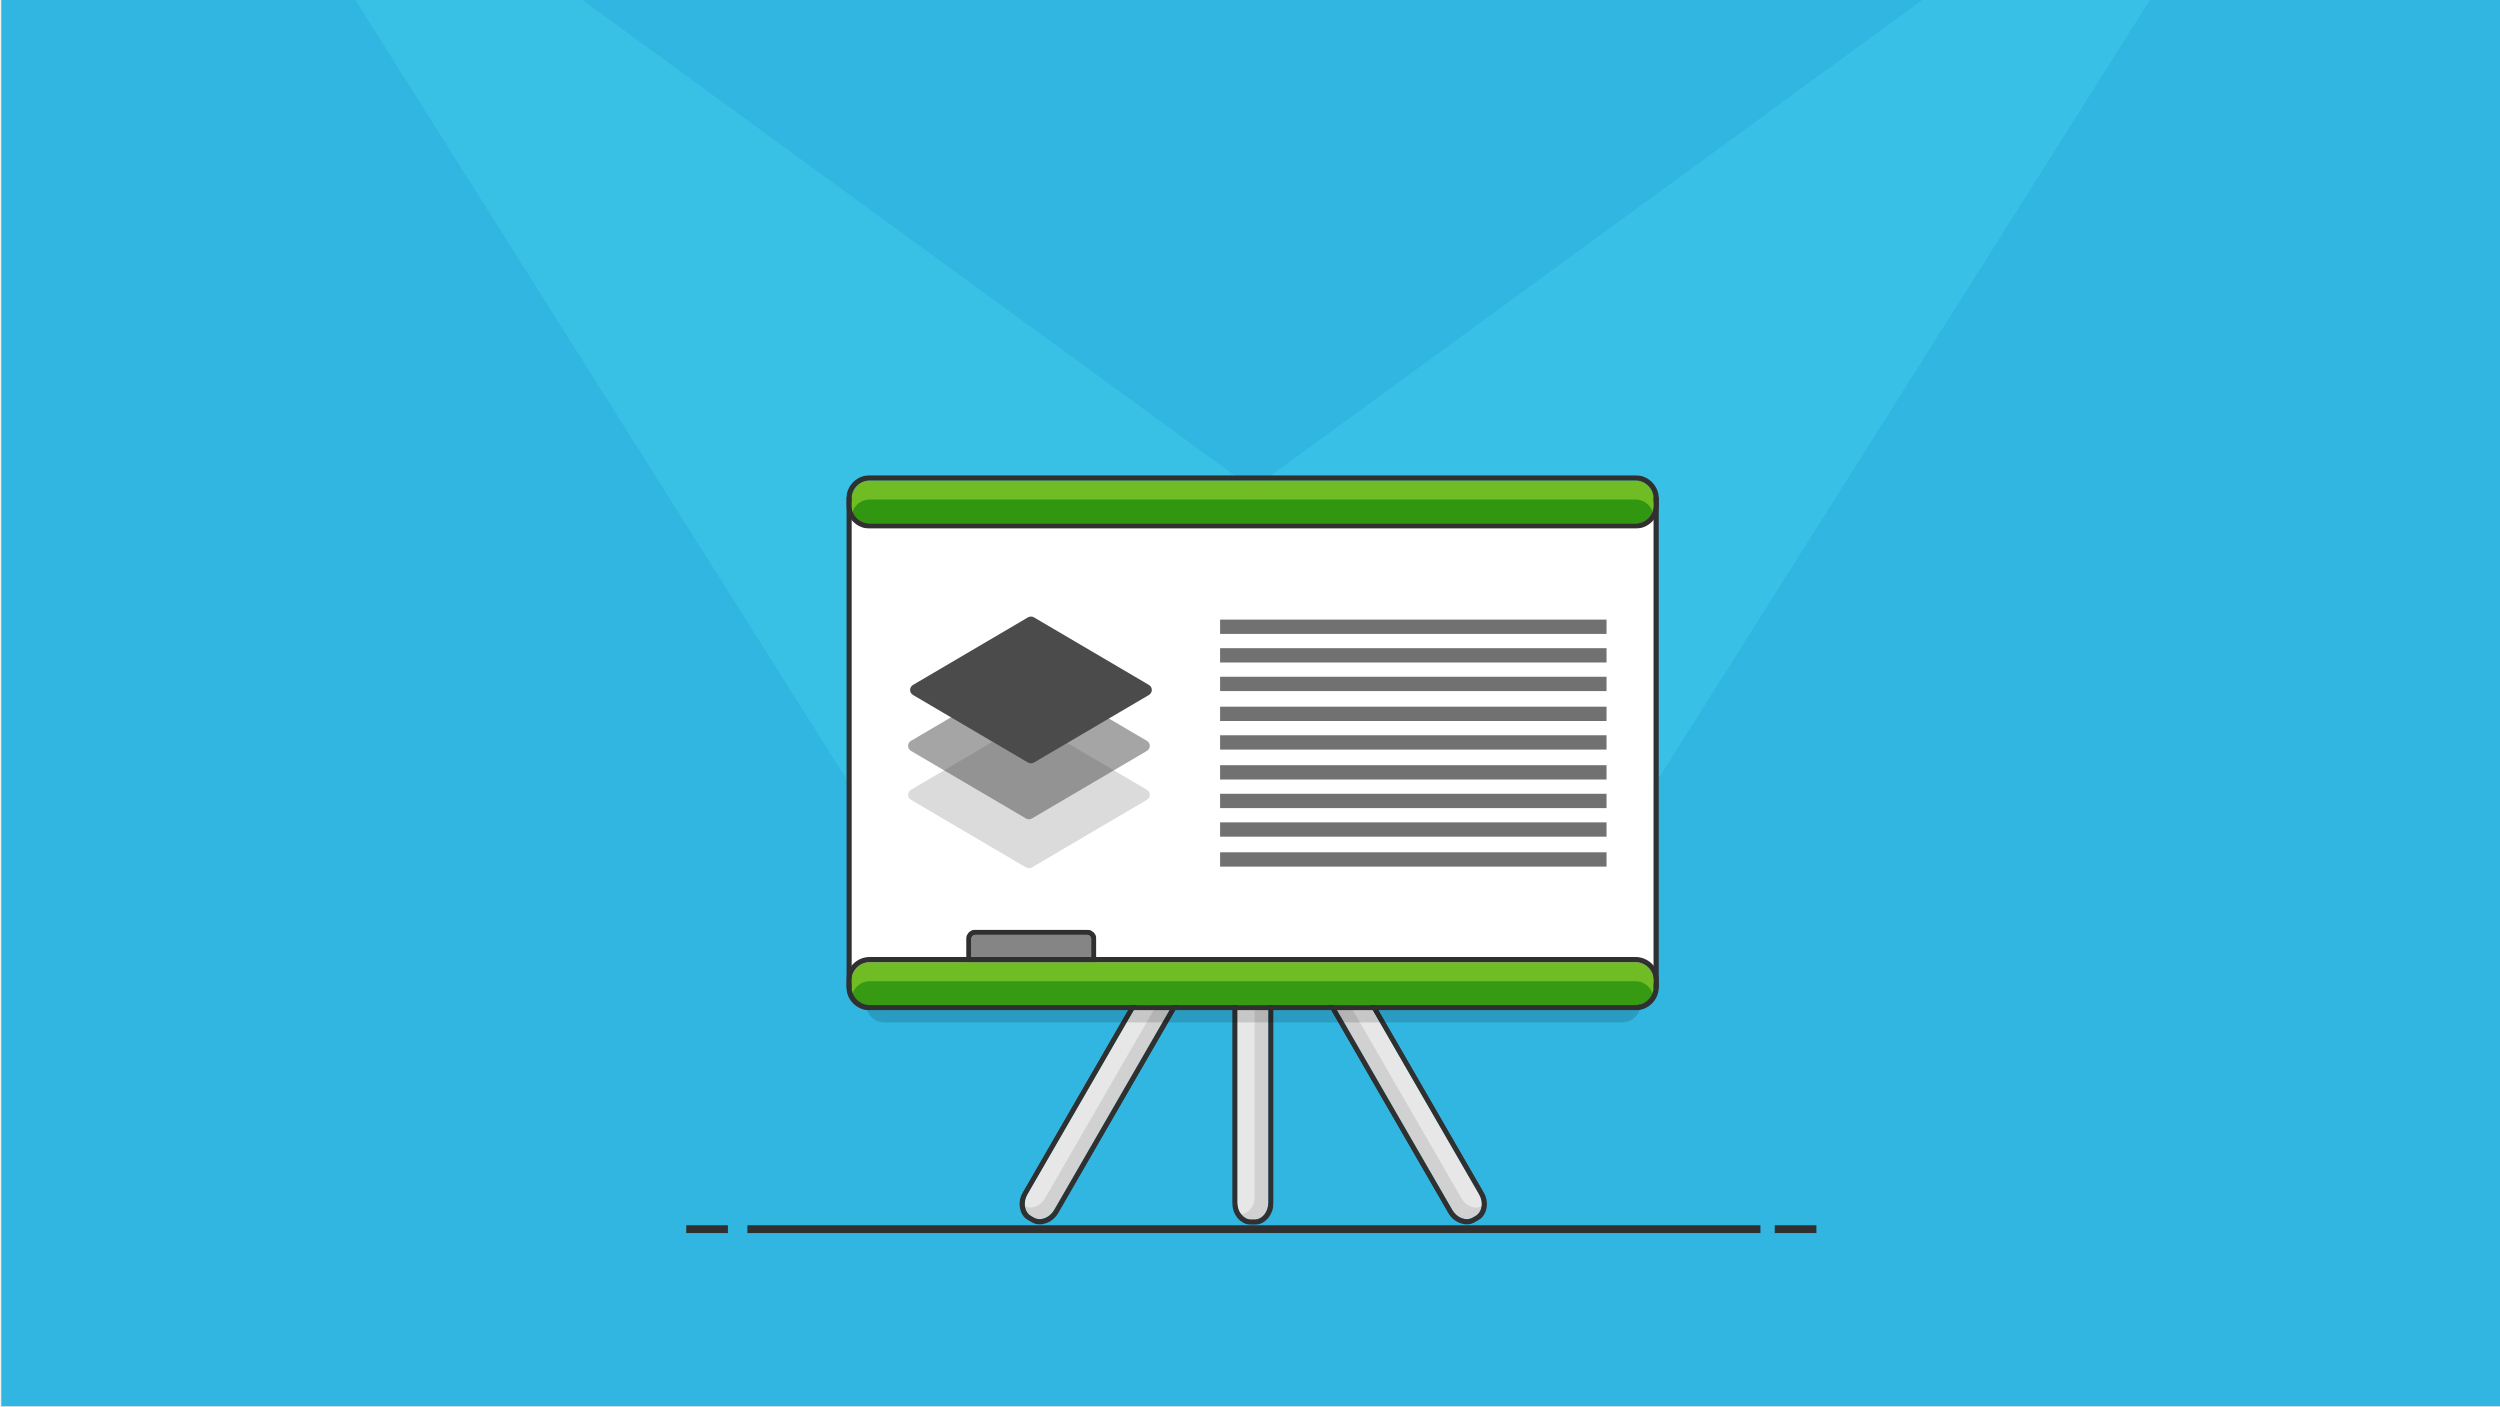
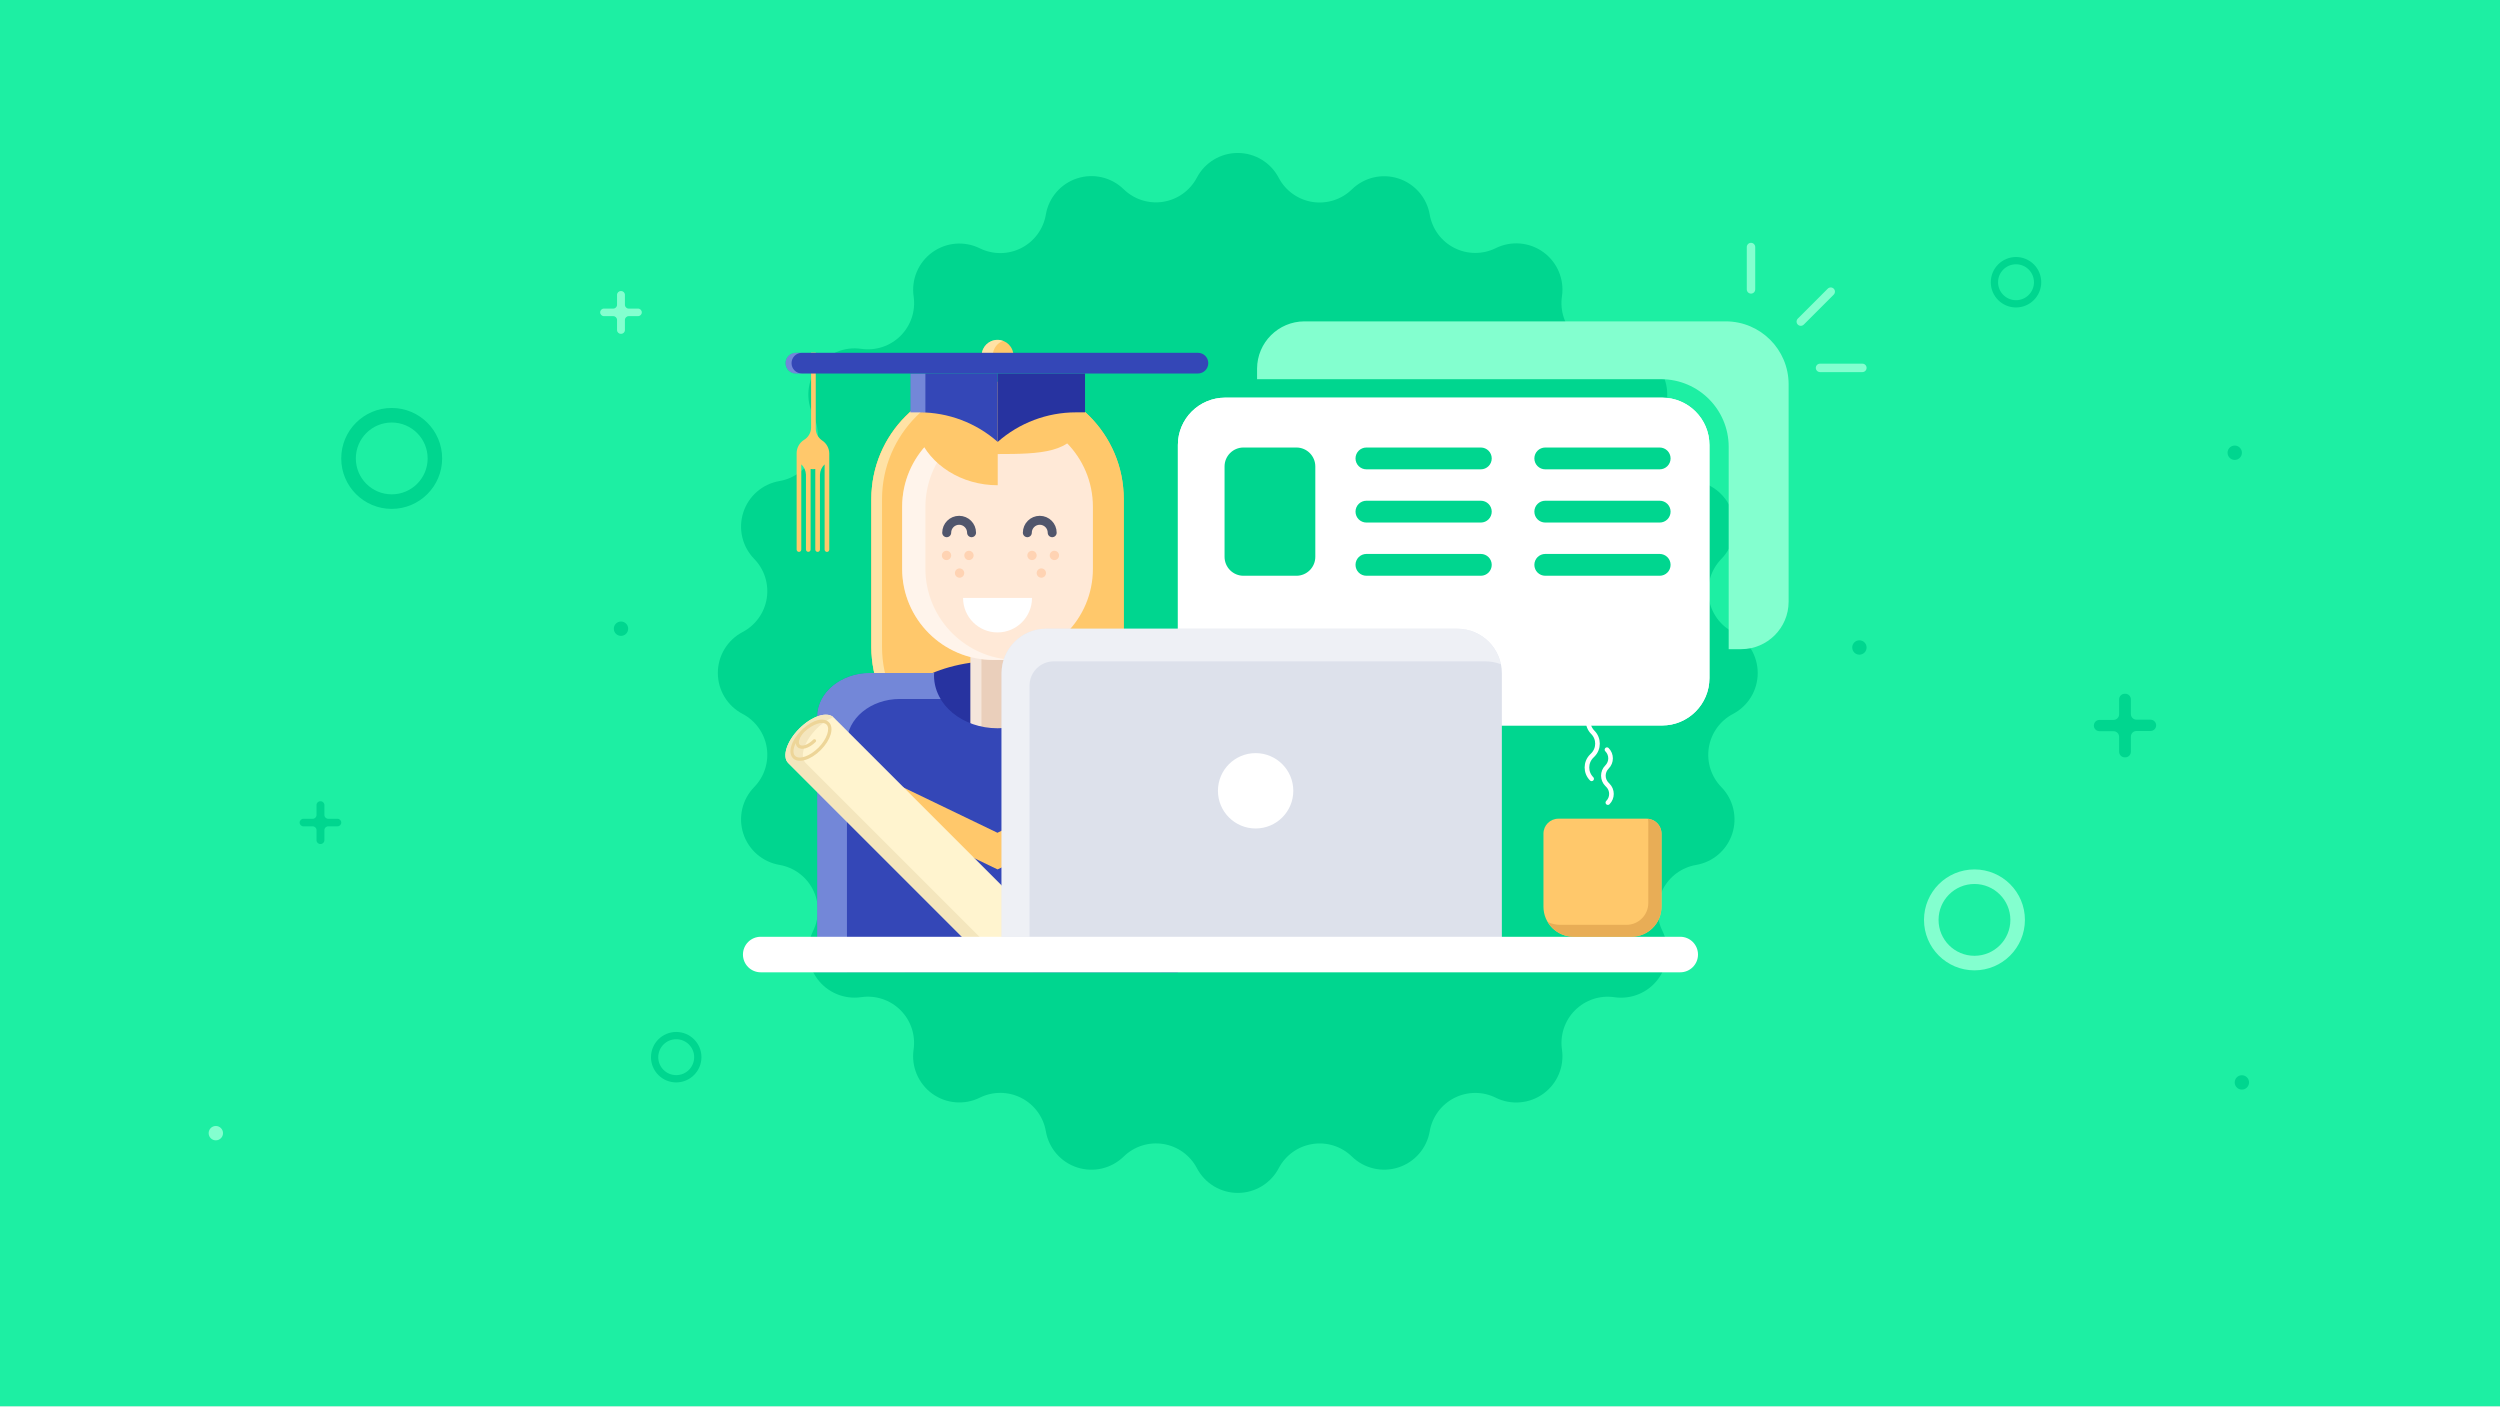
- <svg xmlns="http://www.w3.org/2000/svg" xmlns:xlink="http://www.w3.org/1999/xlink" width="1920px" height="1080px" viewBox="2091 48 1920 1080" version="1.1">
+ <svg xmlns="http://www.w3.org/2000/svg" viewBox="0 0 536.07 301.54">
  <defs>
-     <path d="M24.853,0.868 C25.95,0.163 32.771,0.196 43,0.045 C51.057,-0.075 60.159,-0.003 61.084,0.868 C63.03,2.698 86,64.447 86,69.078 C86,70.696 63.88,72 42.039,72 C20.197,72 5.68434189e-14,70.898 5.68434189e-14,69.078 C5.70089276e-14,66.81 22.349,2.477 24.853,0.868 Z" id="path-1" />
-     <mask id="mask-3" maskContentUnits="userSpaceOnUse" maskUnits="objectBoundingBox" x="-6" y="-6" width="98" height="84">
-       <rect x="-6" y="-6" width="98" height="84" fill="white" />
-       <use xlink:href="#path-1" fill="black" />
-     </mask>
-     <path d="M5.68434189e-14,8.005 C5.68434189e-14,3.584 3.578,5.68434189e-14 8,5.68434189e-14 L29.668,5.68434189e-14 C34.087,5.68434189e-14 37.668,3.573 37.668,8.005 L37.668,52.896 L5.68434189e-14,52.896 L5.68434189e-14,8.005 Z" id="path-4" />
-     <mask id="mask-6" maskContentUnits="userSpaceOnUse" maskUnits="objectBoundingBox" x="-6" y="-6" width="49.668" height="64.896">
-       <rect x="-6" y="-6" width="49.668" height="64.896" fill="white" />
-       <use xlink:href="#path-4" fill="black" />
-     </mask>
-     <path d="M24.853,0.868 C25.95,0.163 32.771,0.196 43,0.045 C51.057,-0.075 60.159,-0.003 61.084,0.868 C63.03,2.698 86,64.447 86,69.078 C86,70.696 63.88,72 42.039,72 C20.197,72 0,70.898 0,69.078 C1.65508748e-16,66.81 22.349,2.477 24.853,0.868 Z" id="path-7" />
-     <mask id="mask-9" maskContentUnits="userSpaceOnUse" maskUnits="objectBoundingBox" x="-6" y="-6" width="98" height="84">
-       <rect x="-6" y="-6" width="98" height="84" fill="white" />
-       <use xlink:href="#path-7" fill="black" />
-     </mask>
-     <path d="M0,8.005 C0,3.584 3.578,0 8,0 L29.668,0 C34.087,0 37.668,3.573 37.668,8.005 L37.668,52.896 L0,52.896 L0,8.005 Z" id="path-10" />
-     <mask id="mask-12" maskContentUnits="userSpaceOnUse" maskUnits="objectBoundingBox" x="-6" y="-6" width="49.668" height="64.896">
-       <rect x="-6" y="-6" width="49.668" height="64.896" fill="white" />
-       <use xlink:href="#path-10" fill="black" />
-     </mask>
-     <path d="M13.129,-4.20704235e-14 C18.999,-4.07514064e-14 23.757,5.824 23.757,12.999 L23.757,225.621 C23.757,232.8 18.999,238.62 13.129,238.62 L10.628,238.62 C4.758,238.62 2.13162821e-13,232.795 2.13162821e-13,225.621 L2.13162821e-13,12.999 C2.13162821e-13,5.82 4.758,-4.39517156e-14 10.628,-4.26325641e-14 L13.129,-4.20704235e-14 Z" id="path-13" />
-     <mask id="mask-15" maskContentUnits="userSpaceOnUse" maskUnits="objectBoundingBox" x="-4" y="-4" width="31.757" height="246.62">
-       <rect x="-4" y="-4" width="31.757" height="246.62" fill="white" />
-       <use xlink:href="#path-13" fill="black" />
-     </mask>
-     <path d="M13.129,5.6214066e-16 C18.999,1.88115778e-15 23.757,5.824 23.757,12.999 L23.757,225.621 C23.757,232.8 18.999,238.62 13.129,238.62 L10.628,238.62 C4.758,238.62 0,232.795 0,225.621 L0,12.999 C0,5.82 4.758,-1.31915141e-15 10.628,0 L13.129,5.6214066e-16 Z" id="path-16" />
-     <mask id="mask-18" maskContentUnits="userSpaceOnUse" maskUnits="objectBoundingBox" x="-4" y="-4" width="31.757" height="246.62">
-       <rect x="-4" y="-4" width="31.757" height="246.62" fill="white" />
-       <use xlink:href="#path-16" fill="black" />
-     </mask>
-     <path d="M13.129,2.89838501e-14 C18.999,3.03028672e-14 23.757,5.824 23.757,12.999 L23.757,225.621 C23.757,232.8 18.999,238.62 13.129,238.62 L10.628,238.62 C4.758,238.62 -8.52651283e-14,232.795 -8.52651283e-14,225.621 L-8.52651283e-14,12.999 C-8.52651283e-14,5.82 4.758,2.7102558e-14 10.628,2.84217094e-14 L13.129,2.89838501e-14 Z" id="path-19" />
-     <mask id="mask-21" maskContentUnits="userSpaceOnUse" maskUnits="objectBoundingBox" x="-4" y="-4" width="31.757" height="246.62">
-       <rect x="-4" y="-4" width="31.757" height="246.62" fill="white" />
-       <use xlink:href="#path-19" fill="black" />
-     </mask>
-     <rect id="path-22" x="0" y="0.722" width="616" height="369.668" />
-     <mask id="mask-24" maskContentUnits="userSpaceOnUse" maskUnits="objectBoundingBox" x="-4" y="-4" width="624" height="377.668">
-       <rect x="-4" y="-3.278" width="624" height="377.668" fill="white" />
-       <use xlink:href="#path-22" fill="black" />
-     </mask>
-     <rect id="path-25" x="0" y="0" width="616" height="32.979" rx="14" />
-     <mask id="mask-27" maskContentUnits="userSpaceOnUse" maskUnits="objectBoundingBox" x="-4" y="-4" width="624" height="40.979">
-       <rect x="-4" y="-4" width="624" height="40.979" fill="white" />
-       <use xlink:href="#path-25" fill="black" />
-     </mask>
-     <rect id="path-28" x="0" y="0" width="616" height="32.979" rx="14" />
-     <mask id="mask-30" maskContentUnits="userSpaceOnUse" maskUnits="objectBoundingBox" x="-4" y="-4" width="624" height="40.979">
-       <rect x="-4" y="-4" width="624" height="40.979" fill="white" />
-       <use xlink:href="#path-28" fill="black" />
-     </mask>
-     <path d="M92,352 C92,350.343 93.336,349 95.009,349 L180.991,349 C182.653,349 184,350.334 184,352 L184,366 L92,366 L92,352 Z" id="path-31" />
-     <mask id="mask-33" maskContentUnits="userSpaceOnUse" maskUnits="objectBoundingBox" x="-4" y="-4" width="100" height="25">
-       <rect x="88" y="345" width="100" height="25" fill="white" />
-       <use xlink:href="#path-31" fill="black" />
-     </mask>
+     <style>.a{isolation:isolate;}.b{fill:#1defa3;}.c{fill:#00d68f;}.d{fill:#83ffcf;}.e{fill:#ffc86b;}.f,.l{fill:#fff;}.f{mix-blend-mode:soft-light;}.g{fill:#2733a0;}.h{fill:#eacfbb;}.i{fill:#ffe9d7;}.j,.r,.s{fill:none;}.j{stroke:#51566c;stroke-width:1.92px;}.j,.s{stroke-linecap:round;stroke-linejoin:round;}.k{fill:#ffd3b3;}.m{fill:#3447b7;}.n{fill:#fff4cf;}.o{fill:#f4e6bd;}.p{fill:#edd598;}.q{fill:#dde1eb;}.r,.s{stroke:#fff;}.r{stroke-miterlimit:10;stroke-width:0.84px;}.s{stroke-width:0.99px;}.t{fill:#e8ad56;}</style>
  </defs>
-   <g id="HD-Screen" stroke="none" stroke-width="1" fill="none" fill-rule="evenodd" transform="translate(2091, 48)">
-     <rect id="Background" fill="#31B5E1" x="1" y="0" width="1920" height="1080" />
-     <g id="Left-Light" transform="translate(594.287, 234.287) scale(-1, 1) rotate(-315) translate(-594.287, -234.287) translate(374.787, -501.213)">
-       <path d="M263.497,180.266 C267.586,188.462 287.828,243.145 287.828,247.493 C287.828,249.11 265.709,250.414 243.867,250.414 C222.025,250.414 201.828,249.313 201.828,247.493 C201.828,245.39 221.025,189.98 225.828,180.596 L225.828,138.419 C225.828,133.998 229.406,130.414 233.828,130.414 L255.497,130.414 C259.915,130.414 263.497,133.988 263.497,138.419 L263.497,180.266 Z" id="Combined-Shape" fill-opacity="0.052" fill="#000000" style="mix-blend-mode: darken;" />
-       <polygon id="Lighting" fill-opacity="0.149" fill="#FFFFFF" style="mix-blend-mode: overlay;" points="438.475 1036.678 0.305 1470.103 193.355 239 257.645 239" />
-       <ellipse id="Bulb-Light" fill-opacity="0.136" fill="#FFFFFF" style="mix-blend-mode: overlay;" cx="226" cy="252" rx="27" ry="36" />
-       <path d="M226,142.079 L226,0.826" id="Wire" stroke="#000000" stroke-width="6" stroke-linecap="square" />
-       <g id="Bottom-Part" transform="translate(226, 224) scale(-1, 1) translate(-226, -224) translate(183, 188)">
-         <mask id="mask-2" fill="white">
-           <use xlink:href="#path-1" />
-         </mask>
-         <g id="Mask">
-           <use fill="#363636" fill-rule="evenodd" xlink:href="#path-1" />
-           <use stroke="#000000" mask="url(#mask-3)" stroke-width="12" stroke-linejoin="round" xlink:href="#path-1" />
-         </g>
-         <ellipse id="Oval" fill-opacity="0.191" fill="#FFFFFF" style="mix-blend-mode: overlay;" mask="url(#mask-2)" cx="86.5" cy="71.5" rx="72.5" ry="75.5" />
-         <ellipse id="Oval-Copy" fill-opacity="0.421" fill="#FFFFFF" style="mix-blend-mode: overlay;" mask="url(#mask-2)" cx="99.5" cy="111.5" rx="72.5" ry="75.5" />
-       </g>
-       <g id="Top-Part" transform="translate(207, 136)">
-         <mask id="mask-5" fill="white">
-           <use xlink:href="#path-4" />
-         </mask>
-         <g id="Rectangle-4">
-           <use fill="#DEC059" fill-rule="evenodd" xlink:href="#path-4" />
-           <use stroke="#000000" mask="url(#mask-6)" stroke-width="12" xlink:href="#path-4" />
-         </g>
-         <ellipse id="Oval-2" fill-opacity="0.496" fill="#FFFFFF" style="mix-blend-mode: overlay;" mask="url(#mask-5)" cx="-14.5" cy="52.5" rx="42.5" ry="60.5" />
-       </g>
-     </g>
-     <g id="Right-Light" transform="translate(1328.994, 233.9941) rotate(-315) translate(-1328.994, -233.9941) translate(1109.994, -503.0059)">
-       <path d="M263.668,181.852 C267.758,190.048 288,244.731 288,249.078 C288,250.696 265.88,252 244.039,252 C222.197,252 202,250.898 202,249.078 C202,246.976 221.196,191.566 226,182.182 L226,140.005 C226,135.584 229.578,132 234,132 L255.668,132 C260.087,132 263.668,135.573 263.668,140.005 L263.668,181.852 Z" id="Combined-Shape-Copy" fill-opacity="0.052" fill="#000000" style="mix-blend-mode: darken;" />
-       <polygon id="Lighting" fill-opacity="0.153" fill="#FFFFFF" style="mix-blend-mode: overlay;" points="437.81 1035.94 0.745 1473.005 193.355 239 257.645 239" />
-       <ellipse id="Bulb-Light" fill-opacity="0.14" fill="#FFFFFF" style="mix-blend-mode: overlay;" cx="226" cy="252" rx="27" ry="36" />
-       <path d="M226,142.079 L226,0.826" id="Wire" stroke="#000000" stroke-width="6" stroke-linecap="square" />
-       <g id="Bottom-Part" transform="translate(226, 224) scale(-1, 1) translate(-226, -224) translate(183, 188)">
-         <mask id="mask-8" fill="white">
-           <use xlink:href="#path-7" />
-         </mask>
-         <g id="Mask">
-           <use fill="#363636" fill-rule="evenodd" xlink:href="#path-7" />
-           <use stroke="#000000" mask="url(#mask-9)" stroke-width="12" stroke-linejoin="round" xlink:href="#path-7" />
-         </g>
-         <ellipse id="Oval" fill-opacity="0.191" fill="#FFFFFF" style="mix-blend-mode: overlay;" mask="url(#mask-8)" cx="86.5" cy="71.5" rx="72.5" ry="75.5" />
-         <ellipse id="Oval-Copy" fill-opacity="0.421" fill="#FFFFFF" style="mix-blend-mode: overlay;" mask="url(#mask-8)" cx="99.5" cy="111.5" rx="72.5" ry="75.5" />
-       </g>
-       <g id="Top-Part" transform="translate(207, 136)">
-         <mask id="mask-11" fill="white">
-           <use xlink:href="#path-10" />
-         </mask>
-         <g id="Rectangle-4">
-           <use fill="#DEC059" fill-rule="evenodd" xlink:href="#path-10" />
-           <use stroke="#000000" mask="url(#mask-12)" stroke-width="12" xlink:href="#path-10" />
-         </g>
-         <ellipse id="Oval-2" fill-opacity="0.496" fill="#FFFFFF" style="mix-blend-mode: overlay;" mask="url(#mask-11)" cx="-14.5" cy="52.5" rx="42.5" ry="60.5" />
-       </g>
-     </g>
-     <g id="Education-Board" transform="translate(654, 369)">
-       <g id="Legs" transform="translate(128, 329)">
-         <g id="Left-Leg" transform="translate(70.5529, 133.3887) rotate(-330) translate(-70.5529, -133.3887) translate(58.5529, 13.88866)">
-           <mask id="mask-14" fill="white">
-             <use xlink:href="#path-13" />
-           </mask>
-           <g id="Rectangle-3">
-             <use fill="#D1D1D1" fill-rule="evenodd" xlink:href="#path-13" />
-             <use stroke="#303030" mask="url(#mask-15)" stroke-width="8" xlink:href="#path-13" />
-           </g>
-           <path d="M2.546,-4.172 C8.416,-4.172 13.174,1.653 13.174,8.827 L13.174,221.449 C13.174,228.628 8.416,234.448 2.546,234.448 L0.045,234.448 C-5.825,234.448 -10.583,228.624 -10.583,221.449 L-10.583,8.827 C-10.583,1.648 -5.826,-4.172 0.045,-4.172 L2.546,-4.172 Z" id="Rectangle-3-Copy" fill-opacity="0.486" fill="#FFFFFF" style="mix-blend-mode: overlay;" mask="url(#mask-14)" />
-         </g>
-         <g id="Center-Leg" transform="translate(168.3294, 0)">
-           <mask id="mask-17" fill="white">
-             <use xlink:href="#path-16" />
-           </mask>
-           <g id="Rectangle-3">
-             <use fill="#D1D1D1" fill-rule="evenodd" xlink:href="#path-16" />
-             <use stroke="#303030" mask="url(#mask-18)" stroke-width="8" xlink:href="#path-16" />
-           </g>
-           <path d="M2.546,-4.172 C8.416,-4.172 13.174,1.653 13.174,8.827 L13.174,221.449 C13.174,228.628 8.416,234.448 2.546,234.448 L0.045,234.448 C-5.825,234.448 -10.583,228.624 -10.583,221.449 L-10.583,8.827 C-10.583,1.648 -5.826,-4.172 0.045,-4.172 L2.546,-4.172 Z" id="Rectangle-3-Copy" fill-opacity="0.486" fill="#FFFFFF" style="mix-blend-mode: overlay;" mask="url(#mask-17)" />
-         </g>
-         <g id="Right-Leg" transform="translate(290.4471, 133.3887) scale(-1, 1) rotate(-330) translate(-290.4471, -133.3887) translate(278.4471, 13.88866)">
-           <mask id="mask-20" fill="white">
-             <use xlink:href="#path-19" />
-           </mask>
-           <g id="Rectangle-3">
-             <use fill="#D1D1D1" fill-rule="evenodd" xlink:href="#path-19" />
-             <use stroke="#303030" mask="url(#mask-21)" stroke-width="8" xlink:href="#path-19" />
-           </g>
-           <path d="M2.546,-4.172 C8.416,-4.172 13.174,1.653 13.174,8.827 L13.174,221.449 C13.174,228.628 8.416,234.448 2.546,234.448 L0.045,234.448 C-5.825,234.448 -10.583,228.624 -10.583,221.449 L-10.583,8.827 C-10.583,1.648 -5.826,-4.172 0.045,-4.172 L2.546,-4.172 Z" id="Rectangle-3-Copy" fill-opacity="0.486" fill="#FFFFFF" style="mix-blend-mode: overlay;" mask="url(#mask-20)" />
-         </g>
-       </g>
-       <rect id="Bottom-Shadow" fill-opacity="0.139" fill="#000000" x="11" y="371" width="595" height="45.178" rx="14" />
-       <g id="Main-Board">
-         <g id="Screen" transform="translate(0, 16)">
-           <mask id="mask-23" fill="white">
-             <use xlink:href="#path-22" />
-           </mask>
-           <g id="Rectangle-2">
-             <use fill="#FFFFFF" fill-rule="evenodd" xlink:href="#path-22" />
-             <use stroke="#303030" mask="url(#mask-24)" stroke-width="8" xlink:href="#path-22" />
-           </g>
-         </g>
-         <g id="Top">
-           <mask id="mask-26" fill="white">
-             <use xlink:href="#path-25" />
-           </mask>
-           <g id="Mask">
-             <use fill="#6FBC24" fill-rule="evenodd" xlink:href="#path-25" />
-             <use stroke="#303030" mask="url(#mask-27)" stroke-width="8" xlink:href="#path-25" />
-           </g>
-           <rect id="Shadow" fill-opacity="0.547" fill="#000000" style="mix-blend-mode: overlay;" mask="url(#mask-26)" x="0" y="14.632" width="616" height="32.979" rx="14" />
-         </g>
-         <g id="Bottom" transform="translate(0, 369.9699)">
-           <mask id="mask-29" fill="white">
-             <use xlink:href="#path-28" />
-           </mask>
-           <g id="Mask">
-             <use fill="#6FBC24" fill-rule="evenodd" xlink:href="#path-28" />
-             <use stroke="#303030" mask="url(#mask-30)" stroke-width="8" xlink:href="#path-28" />
-           </g>
-           <rect id="Shadow" fill-opacity="0.514" fill="#000000" style="mix-blend-mode: overlay;" mask="url(#mask-29)" x="0" y="14.632" width="616" height="32.979" rx="14" />
-         </g>
-         <g id="Board-Contents" opacity="0.704" transform="translate(43.39519, 104.5113)" fill-rule="nonzero" fill="#000000">
-           <path d="M184.992,60.227 L96.684,112.115 C95.264,112.95 93.498,112.95 92.078,112.115 L3.77,60.227 C2.396,59.42 1.554,57.954 1.554,56.371 C1.554,54.787 2.396,53.321 3.77,52.514 L92.083,0.626 C93.503,-0.209 95.269,-0.209 96.689,0.626 L184.992,52.514 C186.366,53.321 187.208,54.787 187.208,56.371 C187.208,57.954 186.366,59.42 184.992,60.227 L184.992,60.227 Z" id="Shape" />
-           <path d="M183.438,103.176 L95.13,155.064 C93.71,155.899 91.944,155.899 90.524,155.064 L2.216,103.176 C0.842,102.369 0,100.903 0,99.319 C0,97.736 0.842,96.27 2.216,95.463 L90.529,43.575 C91.95,42.74 93.715,42.74 95.136,43.575 L183.438,95.463 C184.812,96.27 185.654,97.736 185.654,99.319 C185.654,100.903 184.812,102.369 183.438,103.176 Z" id="Shape" opacity="0.5" />
-           <path d="M183.438,140.756 L95.13,192.645 C93.71,193.479 91.944,193.479 90.524,192.645 L2.216,140.756 C0.842,139.949 0,138.483 0,136.9 C0,135.316 0.842,133.851 2.216,133.044 L90.529,81.155 C91.95,80.321 93.715,80.321 95.136,81.155 L183.438,133.044 C184.812,133.851 185.654,135.316 185.654,136.9 C185.654,138.483 184.812,139.949 183.438,140.756 Z" id="Shape" opacity="0.2" />
-         </g>
-         <g id="Writing" transform="translate(287.89, 106.6015)" stroke="#000000" stroke-width="11" stroke-linecap="square" opacity="0.556">
-           <path d="M0.637,5.748 L286.434,5.748" id="Line" />
-           <path d="M0.637,27.695 L286.434,27.695" id="Line" />
-           <path d="M0.637,49.643 L286.434,49.643" id="Line" />
-           <path d="M0.637,72.635 L286.434,72.635" id="Line-Copy-3" />
-           <path d="M0.637,94.583 L286.434,94.583" id="Line-Copy-2" />
-           <path d="M0.637,117.575 L286.434,117.575" id="Line-Copy" />
-           <path d="M0.637,139.523 L286.434,139.523" id="Line-Copy-6" />
-           <path d="M0.637,161.47 L286.434,161.47" id="Line-Copy-5" />
-           <path d="M0.637,184.462 L286.434,184.462" id="Line-Copy-4" />
-         </g>
-       </g>
-       <mask id="mask-32" fill="white">
-         <use xlink:href="#path-31" />
-       </mask>
-       <g id="Duster">
-         <use fill="#858585" fill-rule="evenodd" xlink:href="#path-31" />
-         <use stroke="#303030" mask="url(#mask-33)" stroke-width="8" xlink:href="#path-31" />
-       </g>
-     </g>
-     <path d="M577,944 L1349,944" id="Line" stroke="#303030" stroke-width="6" stroke-linecap="square" />
-     <path d="M1366,944 L1392,944" id="Line" stroke="#303030" stroke-width="6" stroke-linecap="square" />
-     <path d="M530.027,944 L556.027,944" id="Line" stroke="#303030" stroke-width="6" stroke-linecap="square" />
+   <g class="a">
+     <rect class="b" width="536.07" height="301.54" />
+     <path class="c" d="M274.19,38.12h0a9.91,9.91,0,0,0,15.69,2.49h0A9.91,9.91,0,0,1,306.57,46h0a9.91,9.91,0,0,0,14.16,7.21h0a9.91,9.91,0,0,1,14.2,10.31h0A9.91,9.91,0,0,0,346.17,74.8h0A9.91,9.91,0,0,1,356.48,89h0a9.91,9.91,0,0,0,7.21,14.16h0a9.91,9.91,0,0,1,5.42,16.69h0a9.91,9.91,0,0,0,2.49,15.69h0a9.91,9.91,0,0,1,0,17.55h0a9.91,9.91,0,0,0-2.49,15.69h0a9.91,9.91,0,0,1-5.42,16.69h0a9.91,9.91,0,0,0-7.21,14.16h0a9.91,9.91,0,0,1-10.31,14.2h0a9.91,9.91,0,0,0-11.24,11.24h0a9.91,9.91,0,0,1-14.2,10.31h0a9.91,9.91,0,0,0-14.16,7.21h0A9.91,9.91,0,0,1,289.89,248h0a9.91,9.91,0,0,0-15.69,2.49h0a9.91,9.91,0,0,1-17.55,0h0A9.91,9.91,0,0,0,240.95,248h0a9.91,9.91,0,0,1-16.69-5.42h0a9.91,9.91,0,0,0-14.16-7.21h0a9.91,9.91,0,0,1-14.2-10.31h0a9.91,9.91,0,0,0-11.24-11.24h0a9.91,9.91,0,0,1-10.31-14.2h0a9.91,9.91,0,0,0-7.21-14.16h0a9.91,9.91,0,0,1-5.42-16.69h0a9.91,9.91,0,0,0-2.49-15.69h0a9.91,9.91,0,0,1,0-17.55h0a9.91,9.91,0,0,0,2.49-15.69h0a9.91,9.91,0,0,1,5.42-16.69h0A9.91,9.91,0,0,0,174.36,89h0a9.91,9.91,0,0,1,10.31-14.2h0a9.91,9.91,0,0,0,11.24-11.24h0a9.91,9.91,0,0,1,14.2-10.31h0A9.91,9.91,0,0,0,224.26,46h0a9.91,9.91,0,0,1,16.69-5.42h0a9.91,9.91,0,0,0,15.69-2.49h0A9.91,9.91,0,0,1,274.19,38.12Z" />
+     <circle class="c" cx="133.16" cy="134.81" r="1.54" />
+     <circle class="d" cx="46.28" cy="242.98" r="1.54" />
+     <circle class="c" cx="479.19" cy="97.08" r="1.54" />
+     <circle class="c" cx="398.71" cy="138.84" r="1.54" />
+     <circle class="c" cx="480.72" cy="232.1" r="1.54" />
+     <path class="c" d="M84,109.12A10.82,10.82,0,1,1,94.81,98.3,10.83,10.83,0,0,1,84,109.12ZM84,90.6a7.7,7.7,0,1,0,7.7,7.7A7.71,7.71,0,0,0,84,90.6Z" />
+     <path class="d" d="M423.38,208.07a10.82,10.82,0,1,1,10.82-10.82A10.83,10.83,0,0,1,423.38,208.07Zm0-18.52a7.7,7.7,0,1,0,7.7,7.7A7.71,7.71,0,0,0,423.38,189.55Z" />
+     <path class="c" d="M145,232.1a5.41,5.41,0,1,1,5.41-5.41A5.42,5.42,0,0,1,145,232.1Zm0-9.26a3.85,3.85,0,1,0,3.85,3.85A3.85,3.85,0,0,0,145,222.84Z" />
+     <path class="c" d="M432.29,65.93a5.41,5.41,0,1,1,5.41-5.41A5.42,5.42,0,0,1,432.29,65.93Zm0-9.26a3.85,3.85,0,1,0,3.85,3.85A3.85,3.85,0,0,0,432.29,56.67Z" />
+     <rect class="e" x="186.84" y="81.88" width="54.12" height="81.98" rx="25.12" ry="25.12" />
+     <rect class="e" x="186.84" y="81.88" width="54.12" height="81.98" rx="25.12" ry="25.12" />
+     <path class="f" d="M189.13,138.75V107a25.19,25.19,0,0,1,25.12-25.12H212A25.19,25.19,0,0,0,186.84,107v31.74A25.19,25.19,0,0,0,212,163.87h2.29A25.19,25.19,0,0,1,189.13,138.75Z" />
+     <ellipse class="g" cx="213.9" cy="155.34" rx="23.69" ry="13.64" />
+     <rect class="h" x="208.09" y="134.18" width="11.62" height="27.81" rx="5.81" ry="5.81" />
+     <path class="f" d="M210.45,156.18V140a5.83,5.83,0,0,1,4.63-5.69,5.77,5.77,0,0,0-1.18-.12,5.83,5.83,0,0,0-5.81,5.81v16.19A5.83,5.83,0,0,0,213.9,162a5.77,5.77,0,0,0,1.18-.12A5.83,5.83,0,0,1,210.45,156.18Z" />
+     <rect class="i" x="193.44" y="89.13" width="40.91" height="52.38" rx="19.54" ry="19.54" />
+     <path class="f" d="M198.43,122v-13.3a19.6,19.6,0,0,1,18-19.47c-.52,0-1-.07-1.58-.07H213a19.6,19.6,0,0,0-19.54,19.54V122A19.6,19.6,0,0,0,213,141.51h1.83c.53,0,1.06,0,1.58-.07A19.6,19.6,0,0,1,198.43,122Z" />
+     <path class="j" d="M203,114.23a2.66,2.66,0,1,1,5.33,0" />
+     <path class="j" d="M220.29,114.23a2.66,2.66,0,0,1,5.33,0" />
+     <circle class="k" cx="202.96" cy="119.1" r="1" />
+     <circle class="k" cx="207.77" cy="119.1" r="1" />
+     <circle class="k" cx="205.76" cy="122.88" r="1" />
+     <circle class="k" cx="226.09" cy="119.1" r="1" />
+     <circle class="k" cx="221.29" cy="119.1" r="1" />
+     <circle class="k" cx="223.29" cy="122.88" r="1" />
+     <path class="l" d="M213.9,135.61a7.39,7.39,0,0,0,7.39-7.39H206.51A7.39,7.39,0,0,0,213.9,135.61Z" />
+     <path class="e" d="M230.41,88.23l-13.91-.37H204l-7,5.7c2.4,6.08,9.1,10.49,16.94,10.49V97.36c9,0,16.46-.2,17.7-6.69Z" />
+     <path class="m" d="M252.56,208.49c0-.05,0-11,0-11V153.67c0-5.15-5.1-9.36-11.33-9.36H227.56q0,.29,0,.58c0,6.22-6.11,11.27-13.64,11.27s-13.64-5-13.64-11.27q0-.29,0-.58H186.56c-6.23,0-11.33,4.21-11.33,9.36v43.78c0,.05,0,11,0,11Z" />
+     <path class="f" d="M200.32,144.31H186.56c-6.23,0-11.33,4.21-11.33,9.36v43.78c0,.05,0,11,0,11h6.38c0-2.73,0-5.44,0-5.47V159.24c0-5.15,5.1-9.36,11.33-9.36h8.76a9.65,9.65,0,0,1-1.42-5Q200.3,144.6,200.32,144.31Z" />
+     <polygon class="e" points="252.57 159.59 213.88 178.57 175.23 159.95 175.23 167.79 213.91 186.43 252.57 167.45 252.57 159.59" />
+     <path class="n" d="M228.45,203.53l-49.68-49.68c-1.38-1.38-4.69-.32-7.38,2.38s-3.76,6-2.38,7.38l39.92,39.92Z" />
+     <path class="o" d="M175.14,156.23a11.59,11.59,0,0,1,3.53-2.47c-1.44-1.24-4.64-.16-7.28,2.47s-3.76,6-2.38,7.38l39.92,39.92h3.75l-39.92-39.92C171.38,162.23,172.44,158.93,175.14,156.23Z" />
+     <path class="p" d="M172.22,156.24l-.08.06-.12.13-.22.21c-2.16,2.16-2.93,4.77-1.76,5.95s3.79.4,5.95-1.76,2.93-4.77,1.76-5.95S174.28,154.39,172.22,156.24Zm3.27,4.09c-1.82,1.82-4.09,2.62-5,1.76-.53-.53-.43-1.59.14-2.75a1.33,1.33,0,0,0,.37.85c.78.78,2.49.3,3.89-1.09a.35.35,0,0,0-.5-.5c-1.18,1.18-2.47,1.52-2.9,1.09s-.11-1.62,1-2.76c1.78-1.68,3.91-2.39,4.75-1.56S177.31,158.51,175.49,160.33Z" />
+     <rect class="l" x="252.57" y="85.27" width="113.98" height="70.29" rx="10.15" ry="10.15" />
+     <rect class="l" x="252.57" y="85.27" width="113.98" height="70.29" rx="10.15" ry="10.15" />
+     <path class="d" d="M370.09,68.91H279.7a10.18,10.18,0,0,0-10.15,10.15v2.25h86.67a14.51,14.51,0,0,1,14.46,14.46V139.2h2.7a10.18,10.18,0,0,0,10.15-10.15V82.36A13.49,13.49,0,0,0,370.09,68.91Z" />
+     <rect class="c" x="262.58" y="95.96" width="19.46" height="27.5" rx="4.06" ry="4.06" />
+     <rect class="c" x="329.01" y="95.96" width="29.21" height="4.68" rx="2.34" ry="2.34" />
+     <rect class="c" x="329.01" y="107.37" width="29.21" height="4.68" rx="2.34" ry="2.34" />
+     <rect class="c" x="329.01" y="118.78" width="29.21" height="4.68" rx="2.34" ry="2.34" />
+     <rect class="c" x="290.66" y="95.96" width="29.21" height="4.68" rx="2.34" ry="2.34" />
+     <rect class="c" x="290.66" y="107.37" width="29.21" height="4.68" rx="2.34" ry="2.34" />
+     <rect class="c" x="290.66" y="118.78" width="29.21" height="4.68" rx="2.34" ry="2.34" />
+     <path class="q" d="M224.31,134.81h88.18a9.55,9.55,0,0,1,9.55,9.55V201a0,0,0,0,1,0,0H214.76a0,0,0,0,1,0,0V144.36A9.55,9.55,0,0,1,224.31,134.81Z" />
+     <circle class="l" cx="269.24" cy="169.57" r="8.08" />
+     <rect class="l" x="159.31" y="200.87" width="204.79" height="7.62" rx="3.81" ry="3.81" />
+     <path class="r" d="M376.9,66" />
+     <rect class="d" x="374.56" y="52.07" width="1.81" height="10.89" rx="0.91" ry="0.91" />
+     <rect class="d" x="393.89" y="73.44" width="1.81" height="10.89" rx="0.91" ry="0.91" transform="translate(315.92 473.68) rotate(-90)" />
+     <rect class="d" x="388.45" y="60.31" width="1.81" height="10.89" rx="0.91" ry="0.91" transform="translate(160.53 -256.06) rotate(45)" />
+     <path class="d" d="M134,63.22v2.14a.81.81,0,0,0,.81.81h2a.81.81,0,0,1,.81.81h0a.81.81,0,0,1-.81.81h-2a.81.81,0,0,0-.81.81v2.17a.81.81,0,0,1-.81.81h-.07a.81.81,0,0,1-.81-.81V68.6a.81.81,0,0,0-.81-.81h-2a.81.81,0,0,1-.81-.81h0a.81.81,0,0,1,.81-.81h2a.81.81,0,0,0,.81-.81V63.22a.81.81,0,0,1,.81-.81h.07A.81.81,0,0,1,134,63.22Z" />
+     <path class="c" d="M69.56,172.62v2.14a.81.81,0,0,0,.81.81h2a.81.81,0,0,1,.81.81h0a.81.81,0,0,1-.81.81h-2a.81.81,0,0,0-.81.81v2.17a.81.81,0,0,1-.81.81h-.07a.81.81,0,0,1-.81-.81V178a.81.81,0,0,0-.81-.81h-2a.81.81,0,0,1-.81-.81h0a.81.81,0,0,1,.81-.81h2a.81.81,0,0,0,.81-.81v-2.14a.81.81,0,0,1,.81-.81h.07A.81.81,0,0,1,69.56,172.62Z" />
+     <path class="c" d="M456.92,149.92v3.19a1.21,1.21,0,0,0,1.21,1.21h3a1.21,1.21,0,0,1,1.21,1.21h0a1.21,1.21,0,0,1-1.21,1.21h-3a1.21,1.21,0,0,0-1.21,1.21v3.24a1.21,1.21,0,0,1-1.21,1.21h-.1a1.21,1.21,0,0,1-1.21-1.21V158a1.21,1.21,0,0,0-1.21-1.21h-3a1.21,1.21,0,0,1-1.21-1.21h0a1.21,1.21,0,0,1,1.21-1.21h3a1.21,1.21,0,0,0,1.21-1.21v-3.19a1.21,1.21,0,0,1,1.21-1.21h.1A1.21,1.21,0,0,1,456.92,149.92Z" />
+     <path class="s" d="M341.29,167a3.44,3.44,0,0,1,0-4.86l.25-.25a3.44,3.44,0,0,0,0-4.86h0a3.44,3.44,0,0,1,0-4.86" />
+     <path class="s" d="M344.77,172.1a2.63,2.63,0,0,0,0-3.72l-.19-.19a2.63,2.63,0,0,1,0-3.72h0a2.63,2.63,0,0,0,0-3.72" />
+     <path class="e" d="M334.16,175.55h18.91a3.2,3.2,0,0,1,3.2,3.2v15.67a6.44,6.44,0,0,1-6.44,6.44H337.4a6.44,6.44,0,0,1-6.44-6.44V178.75A3.2,3.2,0,0,1,334.16,175.55Z" />
+     <path class="t" d="M353.38,175.58a3.21,3.21,0,0,1,.06.62v17.43a4.68,4.68,0,0,1-4.68,4.68H334.57a6.41,6.41,0,0,1-2.7-.6,6.43,6.43,0,0,0,5.53,3.15h12.43a6.44,6.44,0,0,0,6.44-6.44V178.75A3.19,3.19,0,0,0,353.38,175.58Z" />
+     <path class="f" d="M312.49,134.81H224.31a9.58,9.58,0,0,0-9.55,9.55v56.5h6V147a5.2,5.2,0,0,1,5.19-5.19h92.55a9.44,9.44,0,0,1,3.32.61A9.59,9.59,0,0,0,312.49,134.81Z" />
+     <circle class="e" cx="213.9" cy="76.28" r="3.41" />
+     <path class="f" d="M212.87,76.28a3.41,3.41,0,0,1,2.22-3.19,3.41,3.41,0,1,0,0,6.38A3.41,3.41,0,0,1,212.87,76.28Z" />
+     <path class="m" d="M197.18,88.42a25.36,25.36,0,0,1,16.75,6.33V80.08H195.22v8.33Z" />
+     <path class="g" d="M230.69,88.42a25.36,25.36,0,0,0-16.75,6.33V80.08h18.72v8.33Z" />
+     <path class="e" d="M176.25,94.42a3.08,3.08,0,0,1-1.33-2.5V75.61h-1v16.1a3.1,3.1,0,0,1-1.51,2.61,3.38,3.38,0,0,0-1.59,2.87v20.65a.48.48,0,0,0,1,0V99.56h0a3.22,3.22,0,0,1,1,2.23v15.71h0v.33a.48.48,0,0,0,1,0V100.56a2.48,2.48,0,0,0,1,0v17.28a.48.48,0,0,0,1,0v-.33h0V101.8a3.22,3.22,0,0,1,1-2.23h0v17.95h0v.33a.48.48,0,0,0,1,0V97.2A3.4,3.4,0,0,0,176.25,94.42Z" />
+     <rect class="f" x="195.22" y="80.08" width="3.21" height="8.36" />
+     <path class="m" d="M256.87,75.65h-86.2a2.22,2.22,0,1,0,0,4.44h86.2a2.22,2.22,0,0,0,0-4.44Z" />
+     <path class="f" d="M169.73,77.87a2.22,2.22,0,0,1,2.22-2.22h-1.27a2.22,2.22,0,1,0,0,4.44h1.27A2.22,2.22,0,0,1,169.73,77.87Z" />
  </g>
</svg>
